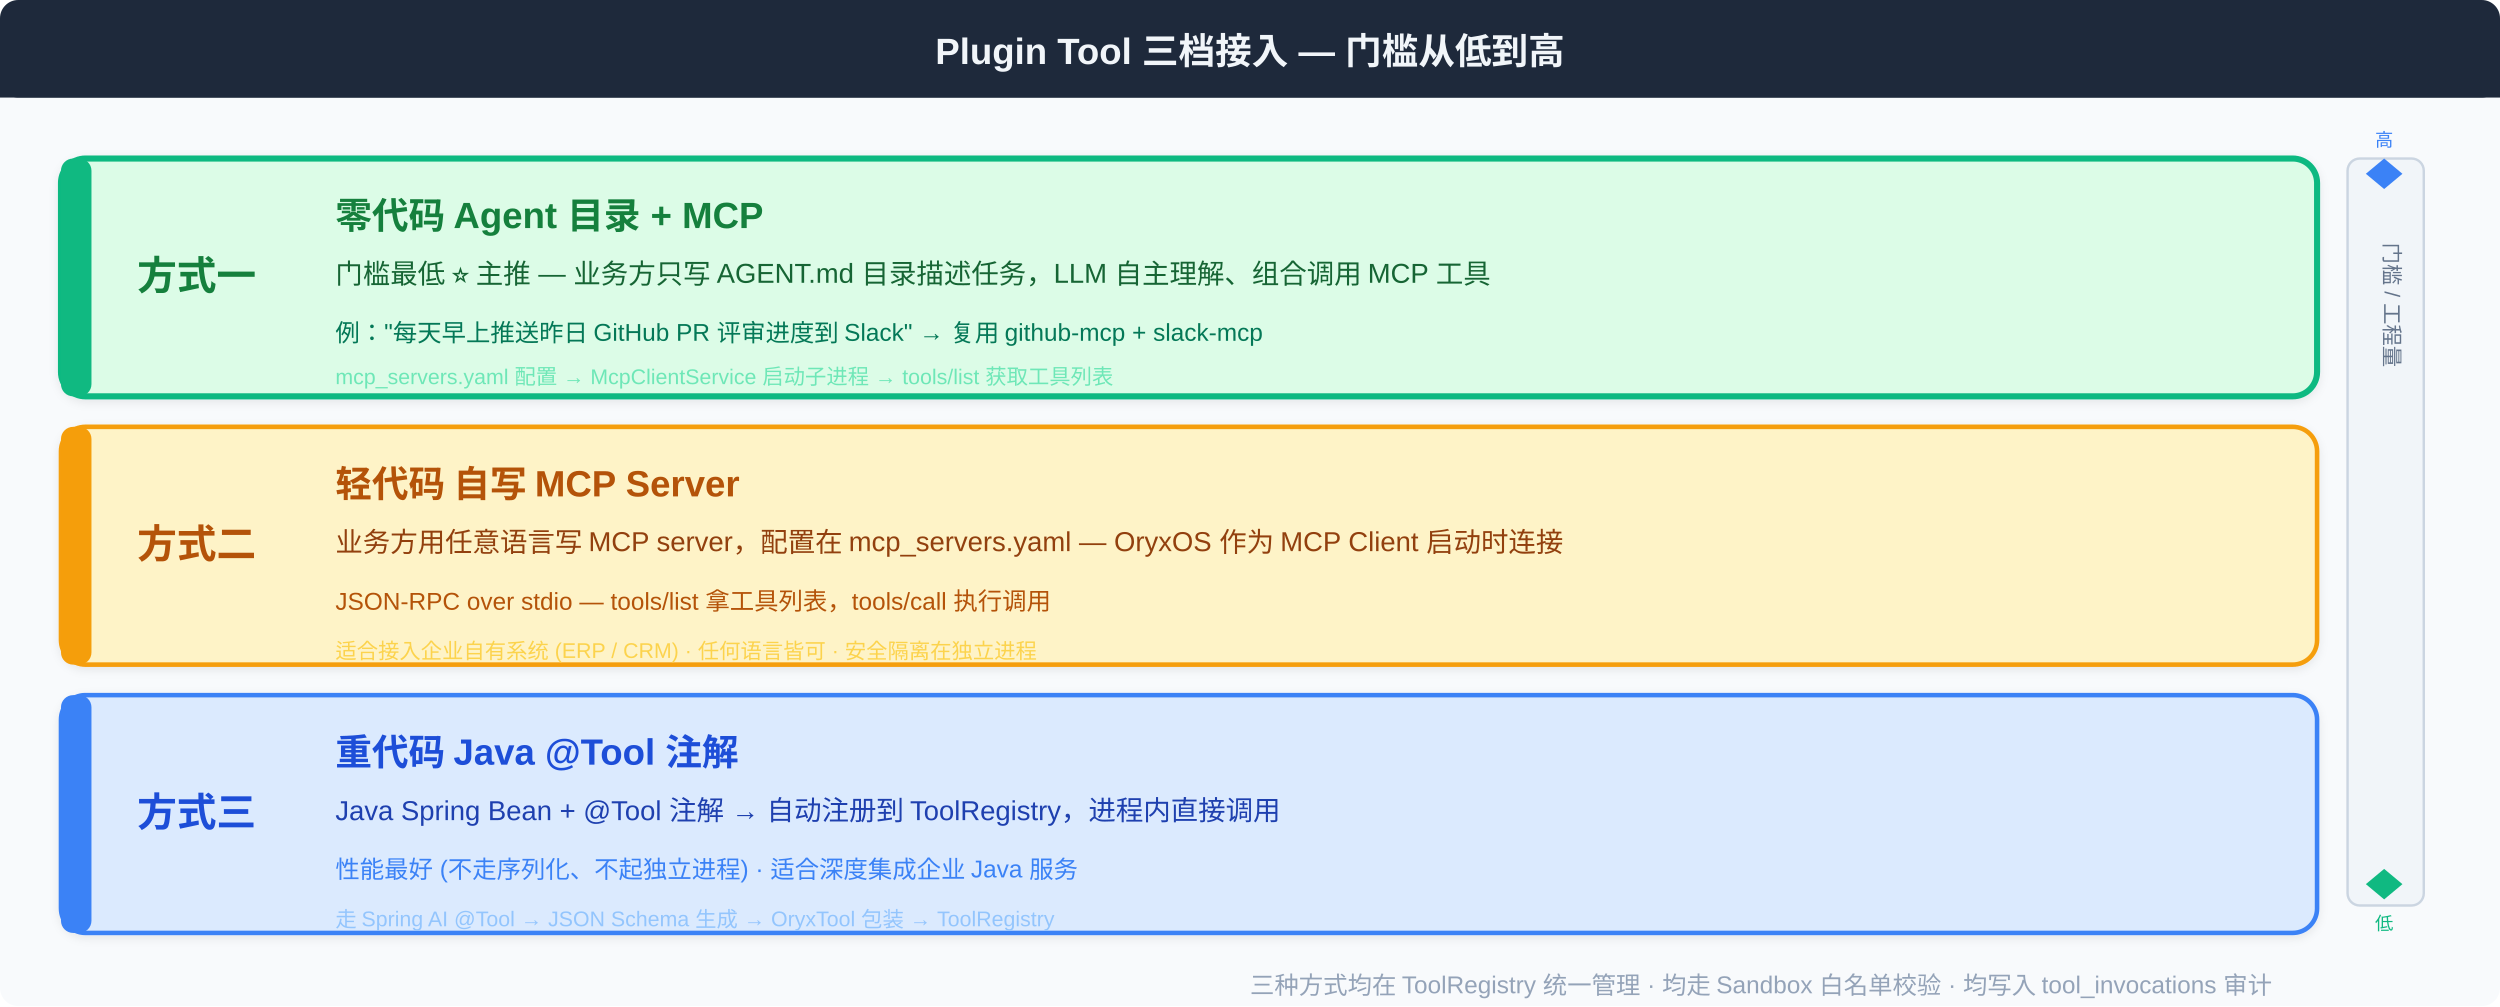
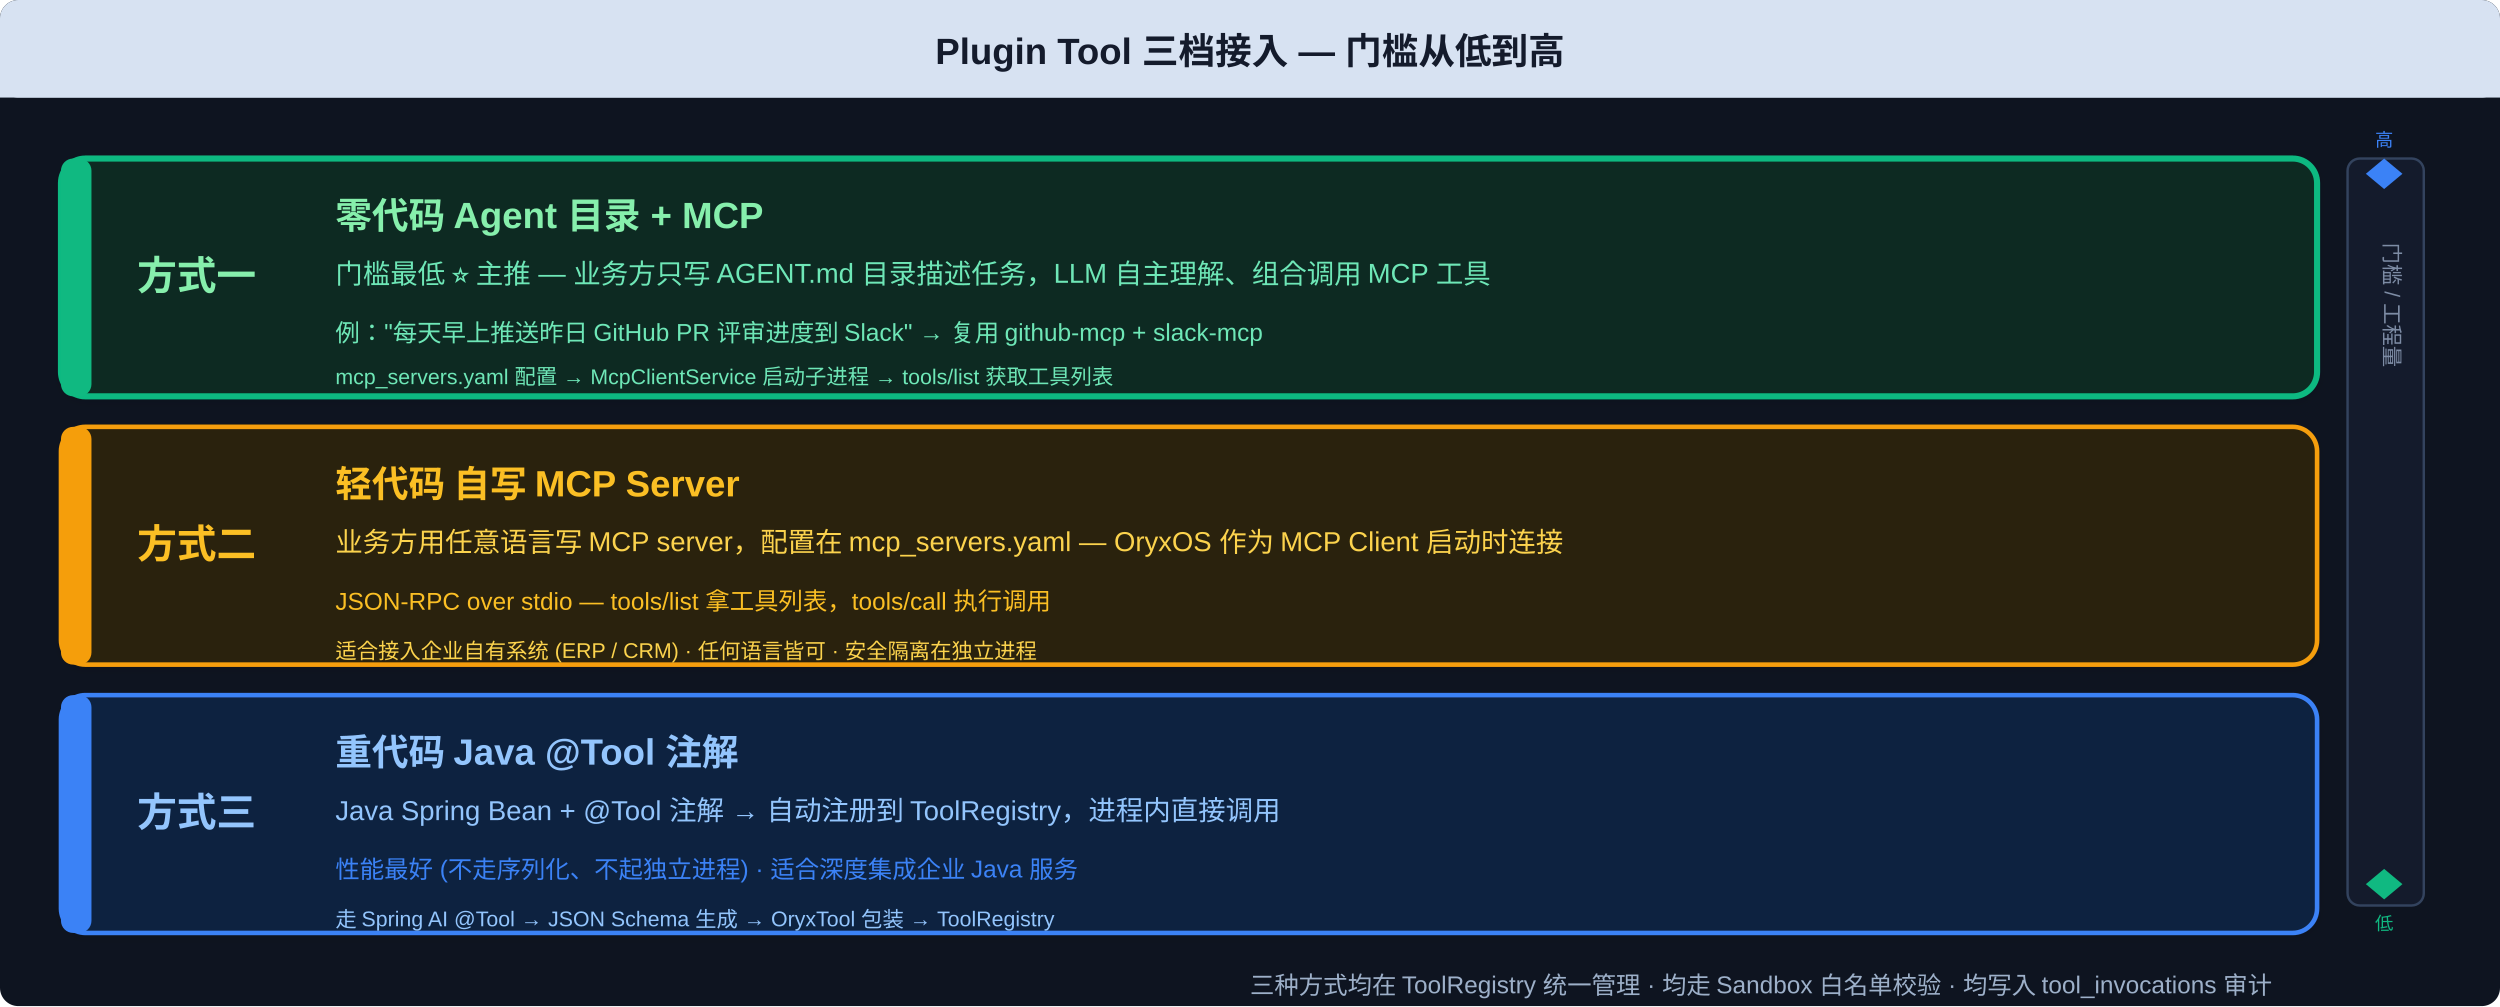
<svg xmlns="http://www.w3.org/2000/svg" viewBox="0 0 820 330" font-family="Arial, sans-serif">
  <defs>
    <filter id="sh">
      <feDropShadow dx="0" dy="1" stdDeviation="1.5" flood-opacity="0.08" />
    </filter>
  </defs>
-   <rect width="820" height="330" fill="#f8fafc" rx="6" />
-   <rect x="0" y="0" width="820" height="32" fill="#1e293b" rx="6" />
-   <rect x="0" y="16" width="820" height="16" fill="#1e293b" />
-   <text x="410" y="21" text-anchor="middle" fill="#f1f5f9" font-size="12" font-weight="bold">Plugin Tool 三档接入 — 门槛从低到高</text>
-   <rect x="770" y="52" width="25" height="245" rx="4" fill="#f1f5f9" stroke="#cbd5e1" stroke-width="0.8" />
-   <text x="782" y="100" text-anchor="middle" font-size="7" fill="#64748b" transform="rotate(90,782,100)">门槛 / 工程量</text>
+   <rect width="820" height="330" fill="#0e1420" rx="6" />
+   <rect x="0" y="0" width="820" height="32" fill="#d7e2f2" rx="6" />
+   <rect x="0" y="16" width="820" height="16" fill="#d7e2f2" />
+   <text x="410" y="21" text-anchor="middle" fill="#141b2c" font-size="12" font-weight="bold">Plugin Tool 三档接入 — 门槛从低到高</text>
+   <rect x="770" y="52" width="25" height="245" rx="4" fill="#141b2c" stroke="#33435e" stroke-width="0.8" />
+   <text x="782" y="100" text-anchor="middle" font-size="7" fill="#7d8ca5" transform="rotate(90,782,100)">门槛 / 工程量</text>
  <polygon points="782,295 776,290 782,285 788,290" fill="#10b981" />
  <text x="782" y="305" text-anchor="middle" font-size="6" fill="#10b981">低</text>
  <polygon points="782,52 776,57 782,62 788,57" fill="#3b82f6" />
  <text x="782" y="48" text-anchor="middle" font-size="6" fill="#3b82f6">高</text>
-   <rect x="20" y="52" width="740" height="78" rx="8" fill="#dcfce7" stroke="#10b981" stroke-width="2" filter="url(#sh)" />
+   <rect x="20" y="52" width="740" height="78" rx="8" fill="#0d2b21" stroke="#10b981" stroke-width="2" filter="url(#sh)" />
  <rect x="20" y="52" width="10" height="78" rx="4" fill="#10b981" />
-   <text x="45" y="95" font-size="13" font-weight="bold" fill="#15803d">方式一</text>
-   <text x="110" y="75" font-size="12" font-weight="bold" fill="#15803d">零代码 Agent 目录 + MCP</text>
-   <text x="110" y="93" font-size="9" fill="#166534">门槛最低 ⭐ 主推 — 业务方只写 AGENT.md 目录描述任务，LLM 自主理解、组合调用 MCP 工具</text>
-   <text x="110" y="112" font-size="8" fill="#047857">例："每天早上推送昨日 GitHub PR 评审进度到 Slack" → 复用 github-mcp + slack-mcp</text>
+   <text x="45" y="95" font-size="13" font-weight="bold" fill="#86efac">方式一</text>
+   <text x="110" y="75" font-size="12" font-weight="bold" fill="#86efac">零代码 Agent 目录 + MCP</text>
+   <text x="110" y="93" font-size="9" fill="#6ee7b7">门槛最低 ⭐ 主推 — 业务方只写 AGENT.md 目录描述任务，LLM 自主理解、组合调用 MCP 工具</text>
+   <text x="110" y="112" font-size="8" fill="#6ee7b7">例："每天早上推送昨日 GitHub PR 评审进度到 Slack" → 复用 github-mcp + slack-mcp</text>
  <text x="110" y="126" font-size="7" fill="#6ee7b7">mcp_servers.yaml 配置 → McpClientService 启动子进程 → tools/list 获取工具列表</text>
-   <rect x="20" y="140" width="740" height="78" rx="8" fill="#fef3c7" stroke="#f59e0b" stroke-width="1.5" filter="url(#sh)" />
+   <rect x="20" y="140" width="740" height="78" rx="8" fill="#2a2110" stroke="#f59e0b" stroke-width="1.5" filter="url(#sh)" />
  <rect x="20" y="140" width="10" height="78" rx="4" fill="#f59e0b" />
-   <text x="45" y="183" font-size="13" font-weight="bold" fill="#b45309">方式二</text>
-   <text x="110" y="163" font-size="12" font-weight="bold" fill="#b45309">轻代码 自写 MCP Server</text>
-   <text x="110" y="181" font-size="9" fill="#92400e">业务方用任意语言写 MCP server，配置在 mcp_servers.yaml — OryxOS 作为 MCP Client 启动时连接</text>
-   <text x="110" y="200" font-size="8" fill="#b45309">JSON-RPC over stdio — tools/list 拿工具列表，tools/call 执行调用</text>
+   <text x="45" y="183" font-size="13" font-weight="bold" fill="#fbbf24">方式二</text>
+   <text x="110" y="163" font-size="12" font-weight="bold" fill="#fbbf24">轻代码 自写 MCP Server</text>
+   <text x="110" y="181" font-size="9" fill="#fcd34d">业务方用任意语言写 MCP server，配置在 mcp_servers.yaml — OryxOS 作为 MCP Client 启动时连接</text>
+   <text x="110" y="200" font-size="8" fill="#fbbf24">JSON-RPC over stdio — tools/list 拿工具列表，tools/call 执行调用</text>
  <text x="110" y="216" font-size="7" fill="#fcd34d">适合接入企业自有系统 (ERP / CRM) · 任何语言皆可 · 安全隔离在独立进程</text>
-   <rect x="20" y="228" width="740" height="78" rx="8" fill="#dbeafe" stroke="#3b82f6" stroke-width="1.5" filter="url(#sh)" />
+   <rect x="20" y="228" width="740" height="78" rx="8" fill="#10203f" stroke="#3b82f6" stroke-width="1.5" filter="url(#sh)" />
  <rect x="20" y="228" width="10" height="78" rx="4" fill="#3b82f6" />
-   <text x="45" y="271" font-size="13" font-weight="bold" fill="#1d4ed8">方式三</text>
-   <text x="110" y="251" font-size="12" font-weight="bold" fill="#1d4ed8">重代码 Java @Tool 注解</text>
-   <text x="110" y="269" font-size="9" fill="#1e40af">Java Spring Bean + @Tool 注解 → 自动注册到 ToolRegistry，进程内直接调用</text>
+   <text x="45" y="271" font-size="13" font-weight="bold" fill="#93c5fd">方式三</text>
+   <text x="110" y="251" font-size="12" font-weight="bold" fill="#93c5fd">重代码 Java @Tool 注解</text>
+   <text x="110" y="269" font-size="9" fill="#93c5fd">Java Spring Bean + @Tool 注解 → 自动注册到 ToolRegistry，进程内直接调用</text>
  <text x="110" y="288" font-size="8" fill="#3b82f6">性能最好 (不走序列化、不起独立进程) · 适合深度集成企业 Java 服务</text>
  <text x="110" y="304" font-size="7" fill="#93c5fd">走 Spring AI @Tool → JSON Schema 生成 → OryxTool 包装 → ToolRegistry</text>
-   <text x="410" y="326" font-size="8" fill="#94a3b8">三种方式均在 ToolRegistry 统一管理 · 均走 Sandbox 白名单校验 · 均写入 tool_invocations 审计</text>
+   <text x="410" y="326" font-size="8" fill="#9db0c9">三种方式均在 ToolRegistry 统一管理 · 均走 Sandbox 白名单校验 · 均写入 tool_invocations 审计</text>
</svg>
